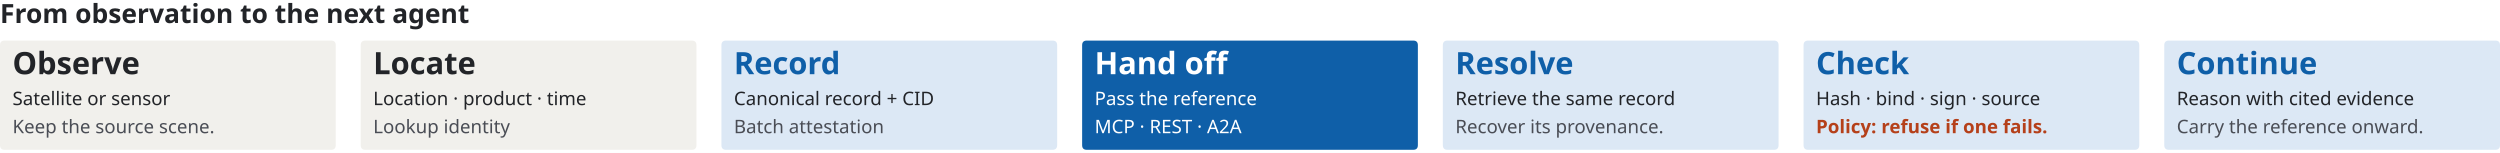
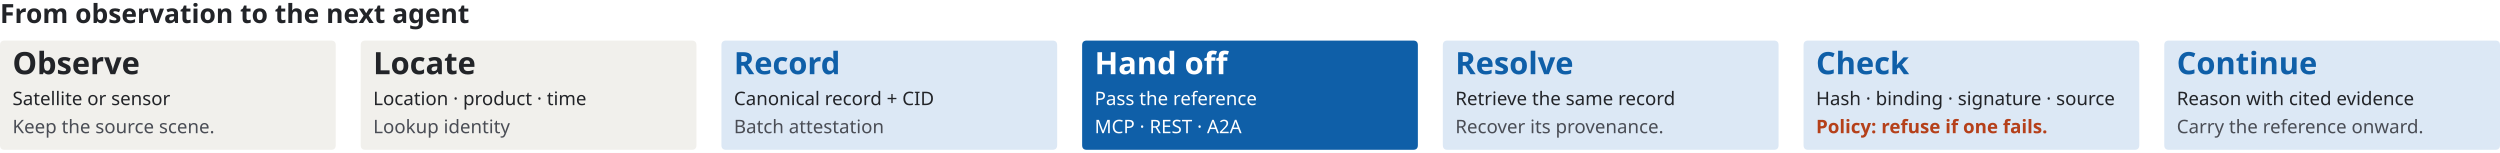
<svg xmlns="http://www.w3.org/2000/svg" width="2270.551pt" height="138.898pt" viewBox="0 0 2270.551 138.898" version="1.1">
  <defs>
    <style type="text/css">*{stroke-linejoin: round; stroke-linecap: butt}</style>
  </defs>
  <g id="figure_1">
    <g id="patch_1">
      <path d="M 0 138.898  L 2270.551 138.898  L 2270.551 0  L 0 0  z " style="fill: #ffffff" />
    </g>
    <g id="axes_1">
      <g id="patch_2">
-         <path d="M 4.252 36.85  L 300.675 36.85  Q 304.927 36.85 304.927 41.102  L 304.927 131.811  Q 304.927 136.063 300.675 136.063  L 4.252 136.063  Q 0 136.063 0 131.811  L 0 41.102  Q 0 36.85 4.252 36.85  z " clip-path="url(#p62a66e67b5)" style="fill: #f1f0ec" />
+         <path d="M 4.252 36.85  L 300.675 36.85  Q 304.927 36.85 304.927 41.102  L 304.927 131.811  Q 304.927 136.063 300.675 136.063  L 4.252 136.063  Q 0 136.063 0 131.811  L 0 41.102  Q 0 36.85 4.252 36.85  z " clip-path="url(#p771d3fe2da)" style="fill: #f1f0ec" />
      </g>
      <g id="patch_3">
-         <path d="M 331.856 36.85  L 628.279 36.85  Q 632.531 36.85 632.531 41.102  L 632.531 131.811  Q 632.531 136.063 628.279 136.063  L 331.856 136.063  Q 327.604 136.063 327.604 131.811  L 327.604 41.102  Q 327.604 36.85 331.856 36.85  z " clip-path="url(#p62a66e67b5)" style="fill: #f1f0ec" />
+         <path d="M 331.856 36.85  L 628.279 36.85  Q 632.531 36.85 632.531 41.102  L 632.531 131.811  Q 632.531 136.063 628.279 136.063  L 331.856 136.063  Q 327.604 136.063 327.604 131.811  L 327.604 41.102  Q 327.604 36.85 331.856 36.85  z " clip-path="url(#p771d3fe2da)" style="fill: #f1f0ec" />
      </g>
      <g id="patch_4">
-         <path d="M 659.46 36.85  L 955.883 36.85  Q 960.135 36.85 960.135 41.102  L 960.135 131.811  Q 960.135 136.063 955.883 136.063  L 659.46 136.063  Q 655.208 136.063 655.208 131.811  L 655.208 41.102  Q 655.208 36.85 659.46 36.85  z " clip-path="url(#p62a66e67b5)" style="fill: #dce8f5" />
+         <path d="M 659.46 36.85  L 955.883 36.85  Q 960.135 36.85 960.135 41.102  L 960.135 131.811  Q 960.135 136.063 955.883 136.063  L 659.46 136.063  Q 655.208 136.063 655.208 131.811  L 655.208 41.102  Q 655.208 36.85 659.46 36.85  z " clip-path="url(#p771d3fe2da)" style="fill: #dce8f5" />
      </g>
      <g id="patch_5">
-         <path d="M 987.064 36.85  L 1283.487 36.85  Q 1287.739 36.85 1287.739 41.102  L 1287.739 131.811  Q 1287.739 136.063 1283.487 136.063  L 987.064 136.063  Q 982.812 136.063 982.812 131.811  L 982.812 41.102  Q 982.812 36.85 987.064 36.85  z " clip-path="url(#p62a66e67b5)" style="fill: #0f5fa8" />
+         <path d="M 987.064 36.85  L 1283.487 36.85  Q 1287.739 36.85 1287.739 41.102  L 1287.739 131.811  Q 1287.739 136.063 1283.487 136.063  L 987.064 136.063  Q 982.812 136.063 982.812 131.811  L 982.812 41.102  Q 982.812 36.85 987.064 36.85  z " clip-path="url(#p771d3fe2da)" style="fill: #0f5fa8" />
      </g>
      <g id="patch_6">
-         <path d="M 1314.668 36.85  L 1611.091 36.85  Q 1615.343 36.85 1615.343 41.102  L 1615.343 131.811  Q 1615.343 136.063 1611.091 136.063  L 1314.668 136.063  Q 1310.416 136.063 1310.416 131.811  L 1310.416 41.102  Q 1310.416 36.85 1314.668 36.85  z " clip-path="url(#p62a66e67b5)" style="fill: #dce8f5" />
+         <path d="M 1314.668 36.85  L 1611.091 36.85  Q 1615.343 36.85 1615.343 41.102  L 1615.343 131.811  Q 1615.343 136.063 1611.091 136.063  L 1314.668 136.063  Q 1310.416 136.063 1310.416 131.811  L 1310.416 41.102  Q 1310.416 36.85 1314.668 36.85  z " clip-path="url(#p771d3fe2da)" style="fill: #dce8f5" />
      </g>
      <g id="patch_7">
-         <path d="M 1642.272 36.85  L 1938.695 36.85  Q 1942.947 36.85 1942.947 41.102  L 1942.947 131.811  Q 1942.947 136.063 1938.695 136.063  L 1642.272 136.063  Q 1638.02 136.063 1638.02 131.811  L 1638.02 41.102  Q 1638.02 36.85 1642.272 36.85  z " clip-path="url(#p62a66e67b5)" style="fill: #dce8f5" />
+         <path d="M 1642.272 36.85  L 1938.695 36.85  Q 1942.947 36.85 1942.947 41.102  L 1942.947 131.811  Q 1942.947 136.063 1938.695 136.063  L 1642.272 136.063  Q 1638.02 136.063 1638.02 131.811  L 1638.02 41.102  Q 1638.02 36.85 1642.272 36.85  z " clip-path="url(#p771d3fe2da)" style="fill: #dce8f5" />
      </g>
      <g id="patch_8">
-         <path d="M 1969.876 36.85  L 2266.299 36.85  Q 2270.551 36.85 2270.551 41.102  L 2270.551 131.811  Q 2270.551 136.063 2266.299 136.063  L 1969.876 136.063  Q 1965.624 136.063 1965.624 131.811  L 1965.624 41.102  Q 1965.624 36.85 1969.876 36.85  z " clip-path="url(#p62a66e67b5)" style="fill: #dce8f5" />
+         <path d="M 1969.876 36.85  L 2266.299 36.85  Q 2270.551 36.85 2270.551 41.102  L 2270.551 131.811  Q 2270.551 136.063 2266.299 136.063  L 1969.876 136.063  Q 1965.624 136.063 1965.624 131.811  L 1965.624 41.102  Q 1965.624 36.85 1969.876 36.85  z " clip-path="url(#p771d3fe2da)" style="fill: #dce8f5" />
      </g>
      <g id="text_1">
        <text style="font-weight: 600; font-size: 24px; font-family: 'IBM Plex Sans'; text-anchor: start; fill: #222428" x="0" y="20.893" transform="rotate(-0 0 20.89323)">From observation to the next agent</text>
      </g>
      <g id="text_2">
        <text style="font-weight: 600; font-size: 28px; font-family: 'IBM Plex Sans'; text-anchor: start; fill: #222428" x="11.339" y="67.368" transform="rotate(-0 11.33858 67.36756)">Observe</text>
      </g>
      <g id="text_3">
        <text style="font-weight: 500; font-size: 17px; font-family: 'IBM Plex Sans'; text-anchor: start; fill: #222428" x="11.339" y="95.469" transform="rotate(-0 11.33858 95.46866)">Satellite or sensor</text>
      </g>
      <g id="text_4">
        <text style="font-size: 17px; font-family: 'IBM Plex Sans'; text-anchor: start; fill: #4a4d55" x="11.339" y="120.98" transform="rotate(-0 11.33858 120.9805)">Keep the source scene.</text>
      </g>
      <g id="text_5">
        <text style="font-weight: 600; font-size: 28px; font-family: 'IBM Plex Sans'; text-anchor: start; fill: #222428" x="338.943" y="67.368" transform="rotate(-0 338.9426 67.36756)">Locate</text>
      </g>
      <g id="text_6">
        <text style="font-weight: 500; font-size: 17px; font-family: 'IBM Plex Sans'; text-anchor: start; fill: #222428" x="338.943" y="95.469" transform="rotate(-0 338.9426 95.46866)">Location · product · time</text>
      </g>
      <g id="text_7">
        <text style="font-size: 17px; font-family: 'IBM Plex Sans'; text-anchor: start; fill: #4a4d55" x="338.943" y="120.98" transform="rotate(-0 338.9426 120.9805)">Lookup identity</text>
      </g>
      <g id="text_8">
        <text style="font-weight: 600; font-size: 28px; font-family: 'IBM Plex Sans'; text-anchor: start; fill: #0f5fa8" x="666.547" y="67.368" transform="rotate(-0 666.5467 67.36756)">Record</text>
      </g>
      <g id="text_9">
        <text style="font-weight: 500; font-size: 17px; font-family: 'IBM Plex Sans'; text-anchor: start; fill: #222428" x="666.547" y="95.469" transform="rotate(-0 666.5467 95.46866)">Canonical record + CID</text>
      </g>
      <g id="text_10">
        <text style="font-size: 17px; font-family: 'IBM Plex Sans'; text-anchor: start; fill: #4a4d55" x="666.547" y="120.98" transform="rotate(-0 666.5467 120.9805)">Batch attestation</text>
      </g>
      <g id="text_11">
        <text style="font-weight: 700; font-size: 28px; font-family: 'IBM Plex Sans'; text-anchor: start; fill: #ffffff" x="994.151" y="67.368" transform="rotate(-0 994.1507 67.36756)">Hand off</text>
      </g>
      <g id="text_12">
        <text style="font-weight: 500; font-size: 17px; font-family: 'IBM Plex Sans'; text-anchor: start; fill: #ffffff" x="994.151" y="95.469" transform="rotate(-0 994.1507 95.46866)">Pass the reference</text>
      </g>
      <g id="text_13">
        <text style="font-size: 17px; font-family: 'IBM Plex Sans'; text-anchor: start; fill: #ffffff" x="994.151" y="120.98" transform="rotate(-0 994.1507 120.9805)">MCP · REST · A2A</text>
      </g>
      <g id="text_14">
        <text style="font-weight: 600; font-size: 28px; font-family: 'IBM Plex Sans'; text-anchor: start; fill: #0f5fa8" x="1321.755" y="67.368" transform="rotate(-0 1321.755 67.36756)">Resolve</text>
      </g>
      <g id="text_15">
        <text style="font-weight: 500; font-size: 17px; font-family: 'IBM Plex Sans'; text-anchor: start; fill: #222428" x="1321.755" y="95.469" transform="rotate(-0 1321.755 95.46866)">Retrieve the same record</text>
      </g>
      <g id="text_16">
        <text style="font-size: 17px; font-family: 'IBM Plex Sans'; text-anchor: start; fill: #4a4d55" x="1321.755" y="120.98" transform="rotate(-0 1321.755 120.9805)">Recover its provenance.</text>
      </g>
      <g id="text_17">
        <text style="font-weight: 600; font-size: 28px; font-family: 'IBM Plex Sans'; text-anchor: start; fill: #0f5fa8" x="1649.359" y="67.368" transform="rotate(-0 1649.359 67.36756)">Check</text>
      </g>
      <g id="text_18">
-         <text style="font-weight: 500; font-size: 17px; font-family: 'IBM Plex Sans'; text-anchor: start; fill: #222428" x="1649.359" y="95.469" transform="rotate(-0 1649.359 95.46866)">Hash · bind · sign · source</text>
+         <text style="font-weight: 500; font-size: 17px; font-family: 'IBM Plex Sans'; text-anchor: start; fill: #222428" x="1649.359" y="95.469" transform="rotate(-0 1649.359 95.46866)">Hash · binding · signature · source</text>
      </g>
      <g id="text_19">
        <text style="font-weight: 600; font-size: 17px; font-family: 'IBM Plex Sans'; text-anchor: start; fill: #b5401a" x="1649.359" y="120.98" transform="rotate(-0 1649.359 120.9805)">Policy: refuse if one fails.</text>
      </g>
      <g id="text_20">
        <text style="font-weight: 600; font-size: 28px; font-family: 'IBM Plex Sans'; text-anchor: start; fill: #0f5fa8" x="1976.963" y="67.368" transform="rotate(-0 1976.963 67.36756)">Continue</text>
      </g>
      <g id="text_21">
        <text style="font-weight: 500; font-size: 17px; font-family: 'IBM Plex Sans'; text-anchor: start; fill: #222428" x="1976.963" y="95.469" transform="rotate(-0 1976.963 95.46866)">Reason with cited evidence</text>
      </g>
      <g id="text_22">
        <text style="font-size: 17px; font-family: 'IBM Plex Sans'; text-anchor: start; fill: #4a4d55" x="1976.963" y="120.98" transform="rotate(-0 1976.963 120.9805)">Carry the reference onward.</text>
      </g>
    </g>
  </g>
  <defs>
-     <clipPath id="p62a66e67b5">
+     <clipPath id="p771d3fe2da">
      <rect x="0" y="0" width="2270.551" height="138.898" />
    </clipPath>
  </defs>
</svg>
